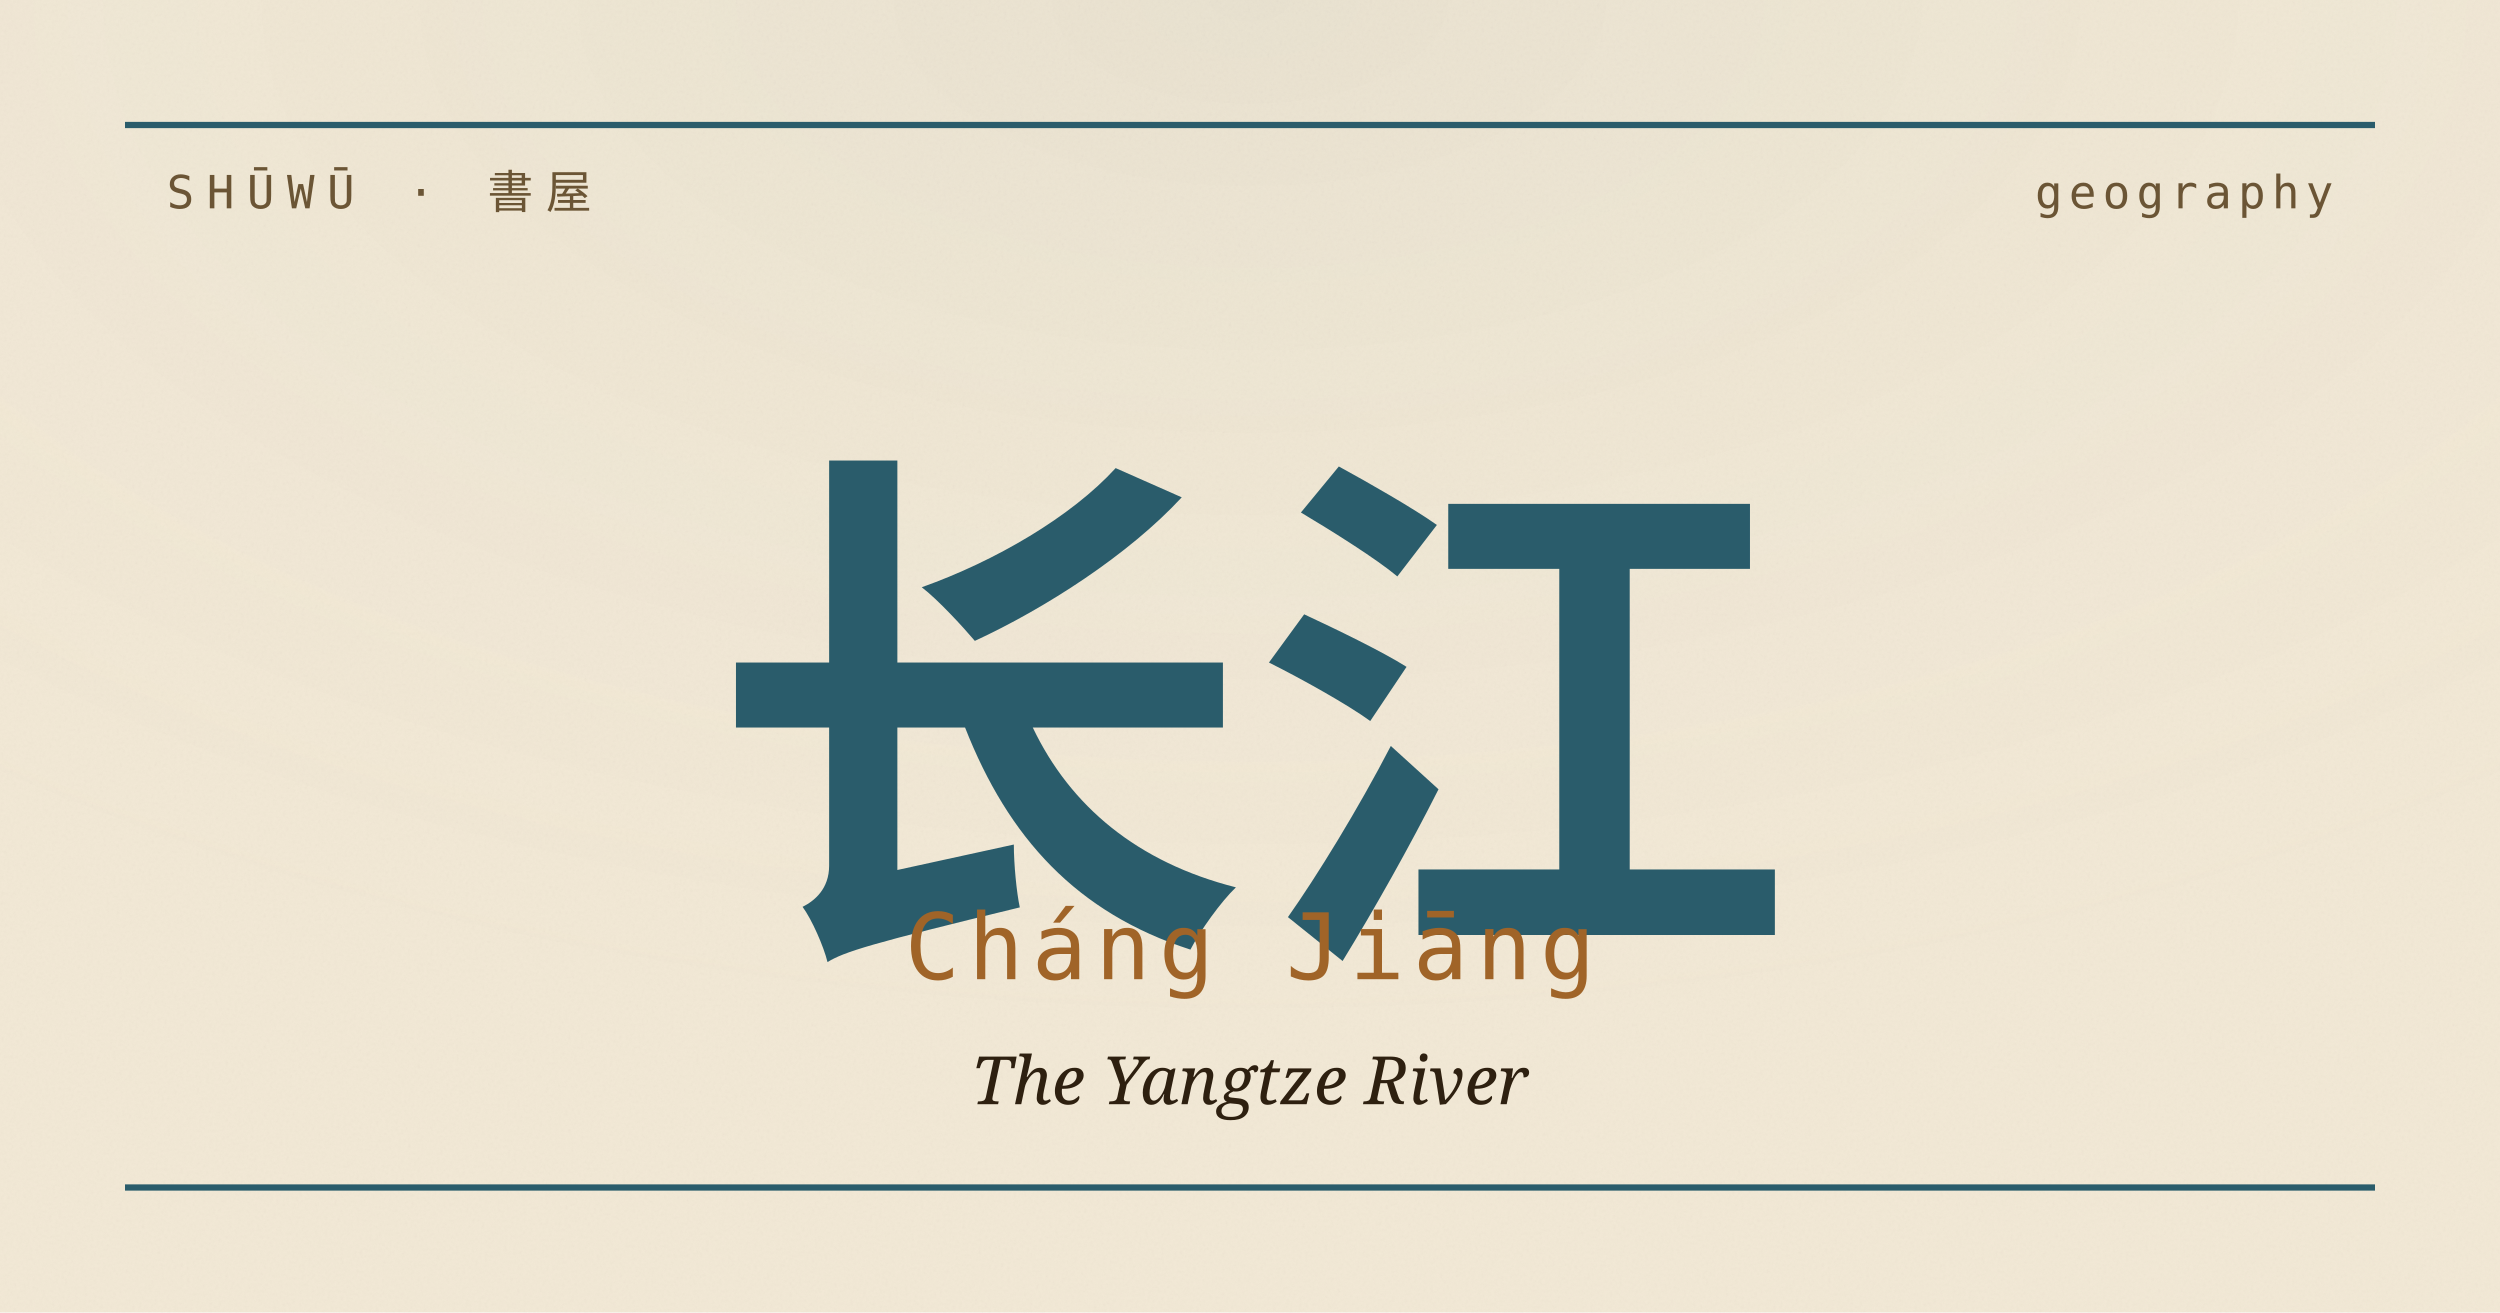
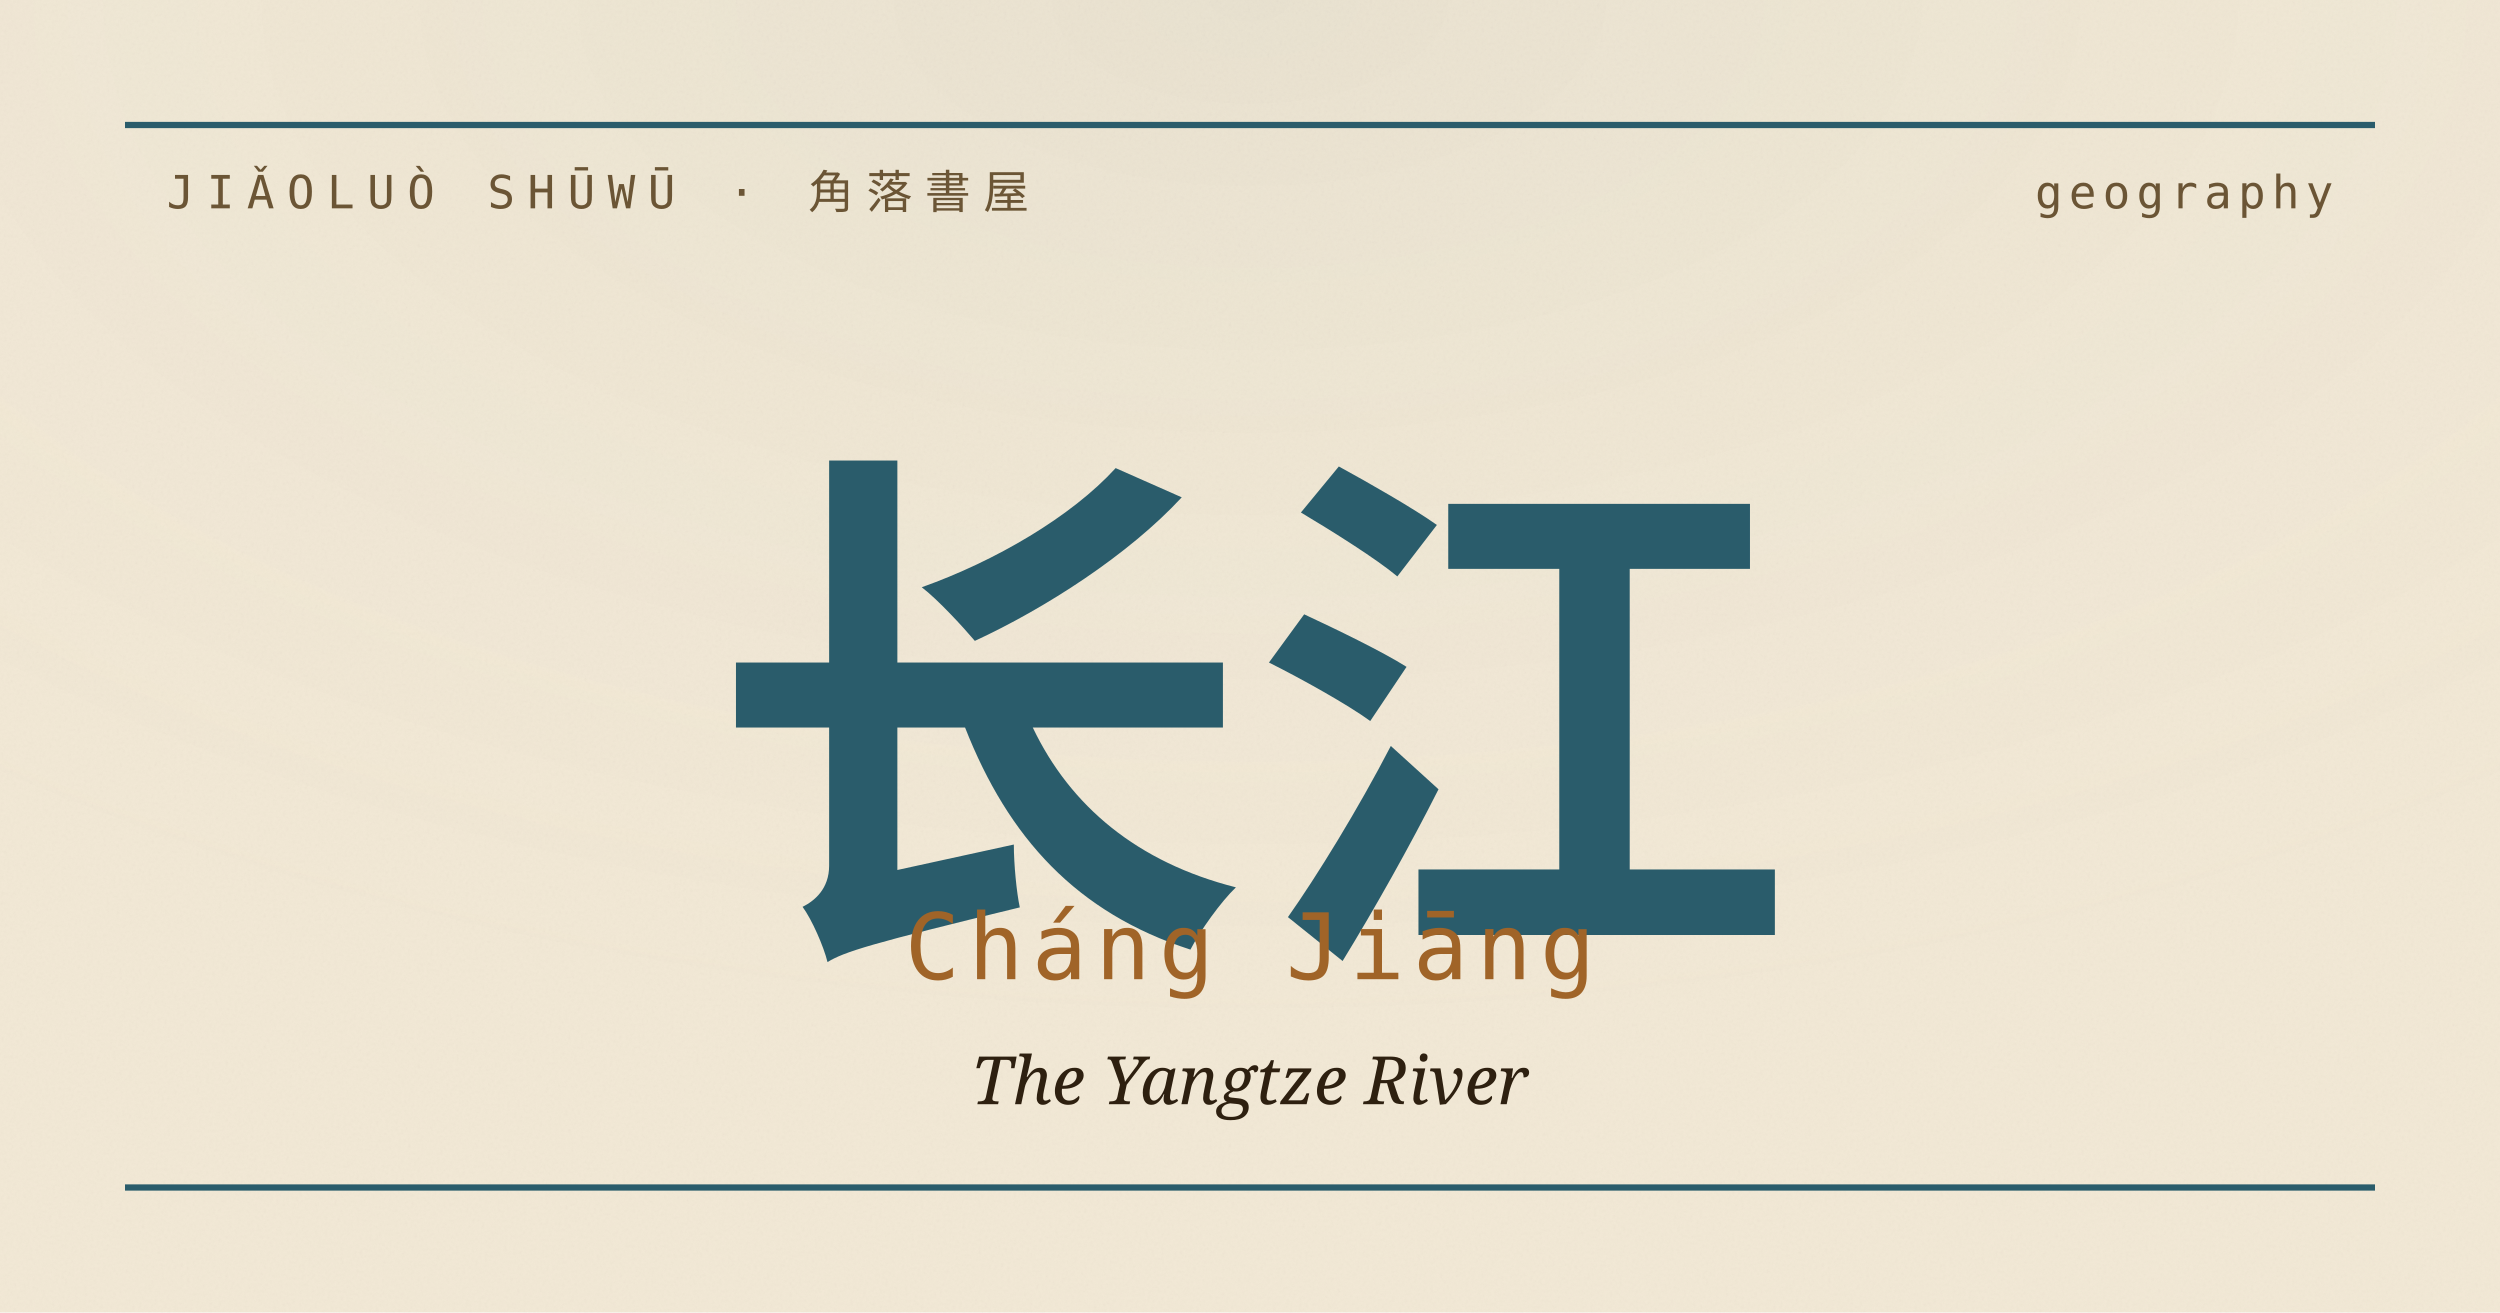
<svg xmlns="http://www.w3.org/2000/svg" viewBox="0 0 1200 630" width="1200" height="630">
  <defs>
    <filter id="paper">
      <feTurbulence type="fractalNoise" baseFrequency="0.65" numOctaves="5" stitchTiles="stitch" />
      <feColorMatrix type="saturate" values="0" />
    </filter>
    <radialGradient id="vignette" cx="50%" cy="0%" r="80%">
      <stop offset="0%" stop-color="#2a5c6b" stop-opacity="0.05" />
      <stop offset="100%" stop-color="#f2e8d5" stop-opacity="0" />
    </radialGradient>
  </defs>
  <rect width="1200" height="630" fill="#f2e8d5" />
  <rect width="1200" height="630" fill="url(#vignette)" />
  <rect width="1200" height="630" filter="url(#paper)" opacity="0.06" />
  <line x1="60" y1="60" x2="1140" y2="60" stroke="#2a5c6b" stroke-width="3" />
  <line x1="60" y1="570" x2="1140" y2="570" stroke="#2a5c6b" stroke-width="3" />
-   <text x="80" y="100" font-family="Inconsolata, monospace" font-size="22" letter-spacing="6" fill="#6b5535" text-transform="uppercase">SHŪWŪ · 書屋</text>
+   <text x="80" y="100" font-family="Inconsolata, monospace" font-size="22" letter-spacing="6" fill="#6b5535" text-transform="uppercase">JIǍOLUÒ SHŪWŪ · 角落書屋</text>
  <text x="1120" y="100" font-family="Inconsolata, monospace" font-size="22" letter-spacing="3" fill="#6b5535" text-anchor="end">geography</text>
  <text x="600" y="350" font-family="Noto Serif SC, serif" font-size="260" font-weight="700" fill="#2a5c6b" text-anchor="middle" dominant-baseline="middle">长江</text>
  <text x="600" y="470" font-family="Inconsolata, monospace" font-size="44" letter-spacing="4" fill="#a06428" text-anchor="middle">Cháng Jiāng</text>
  <text x="600" y="530" font-family="Cormorant Garamond, Georgia, serif" font-style="italic" font-size="32" fill="#2e2010" text-anchor="middle">The Yangtze River</text>
</svg>
